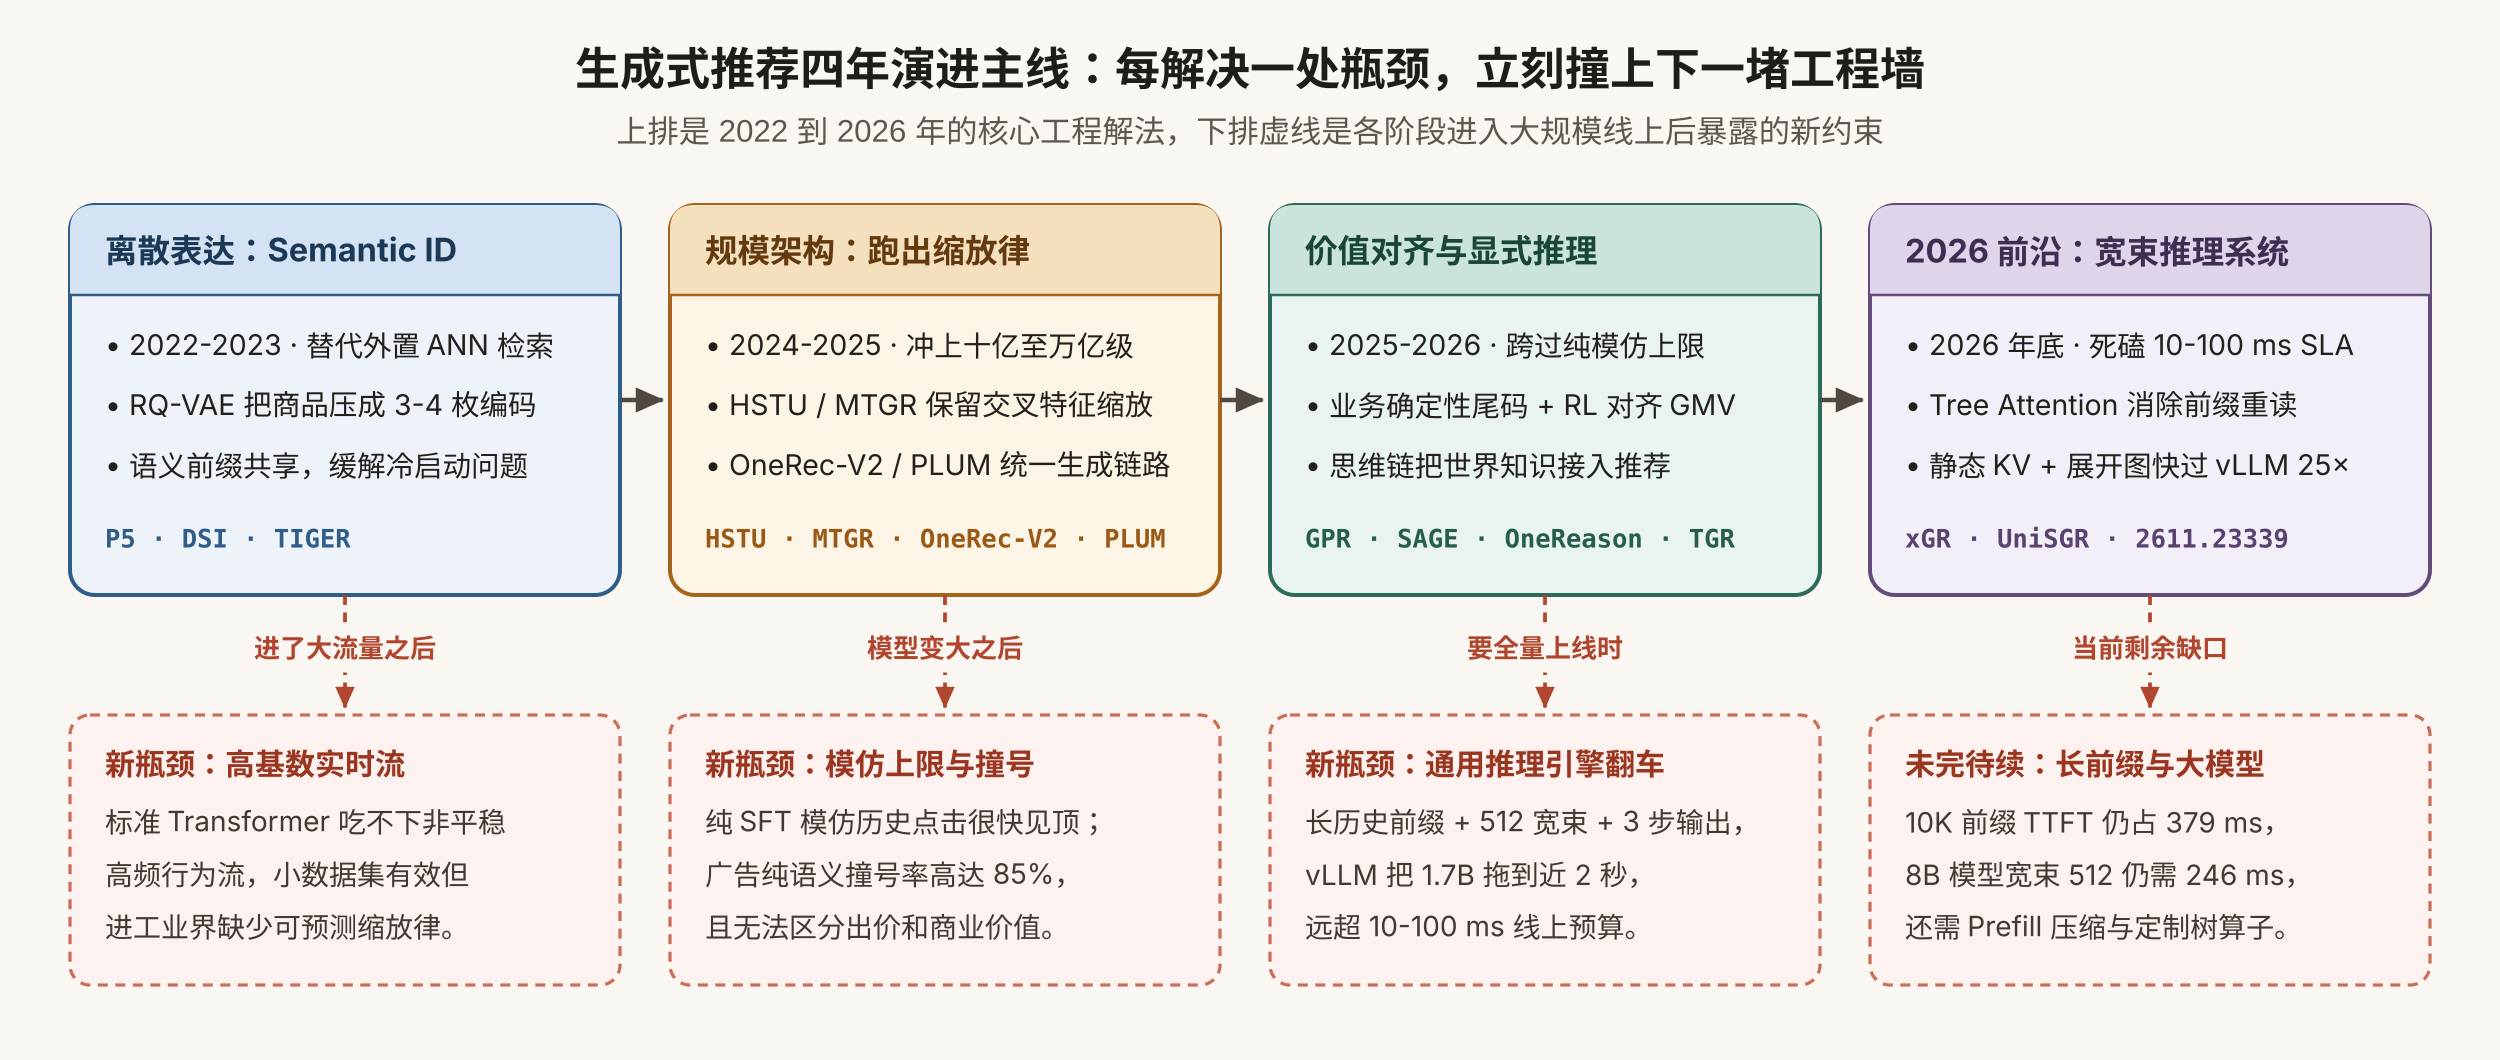
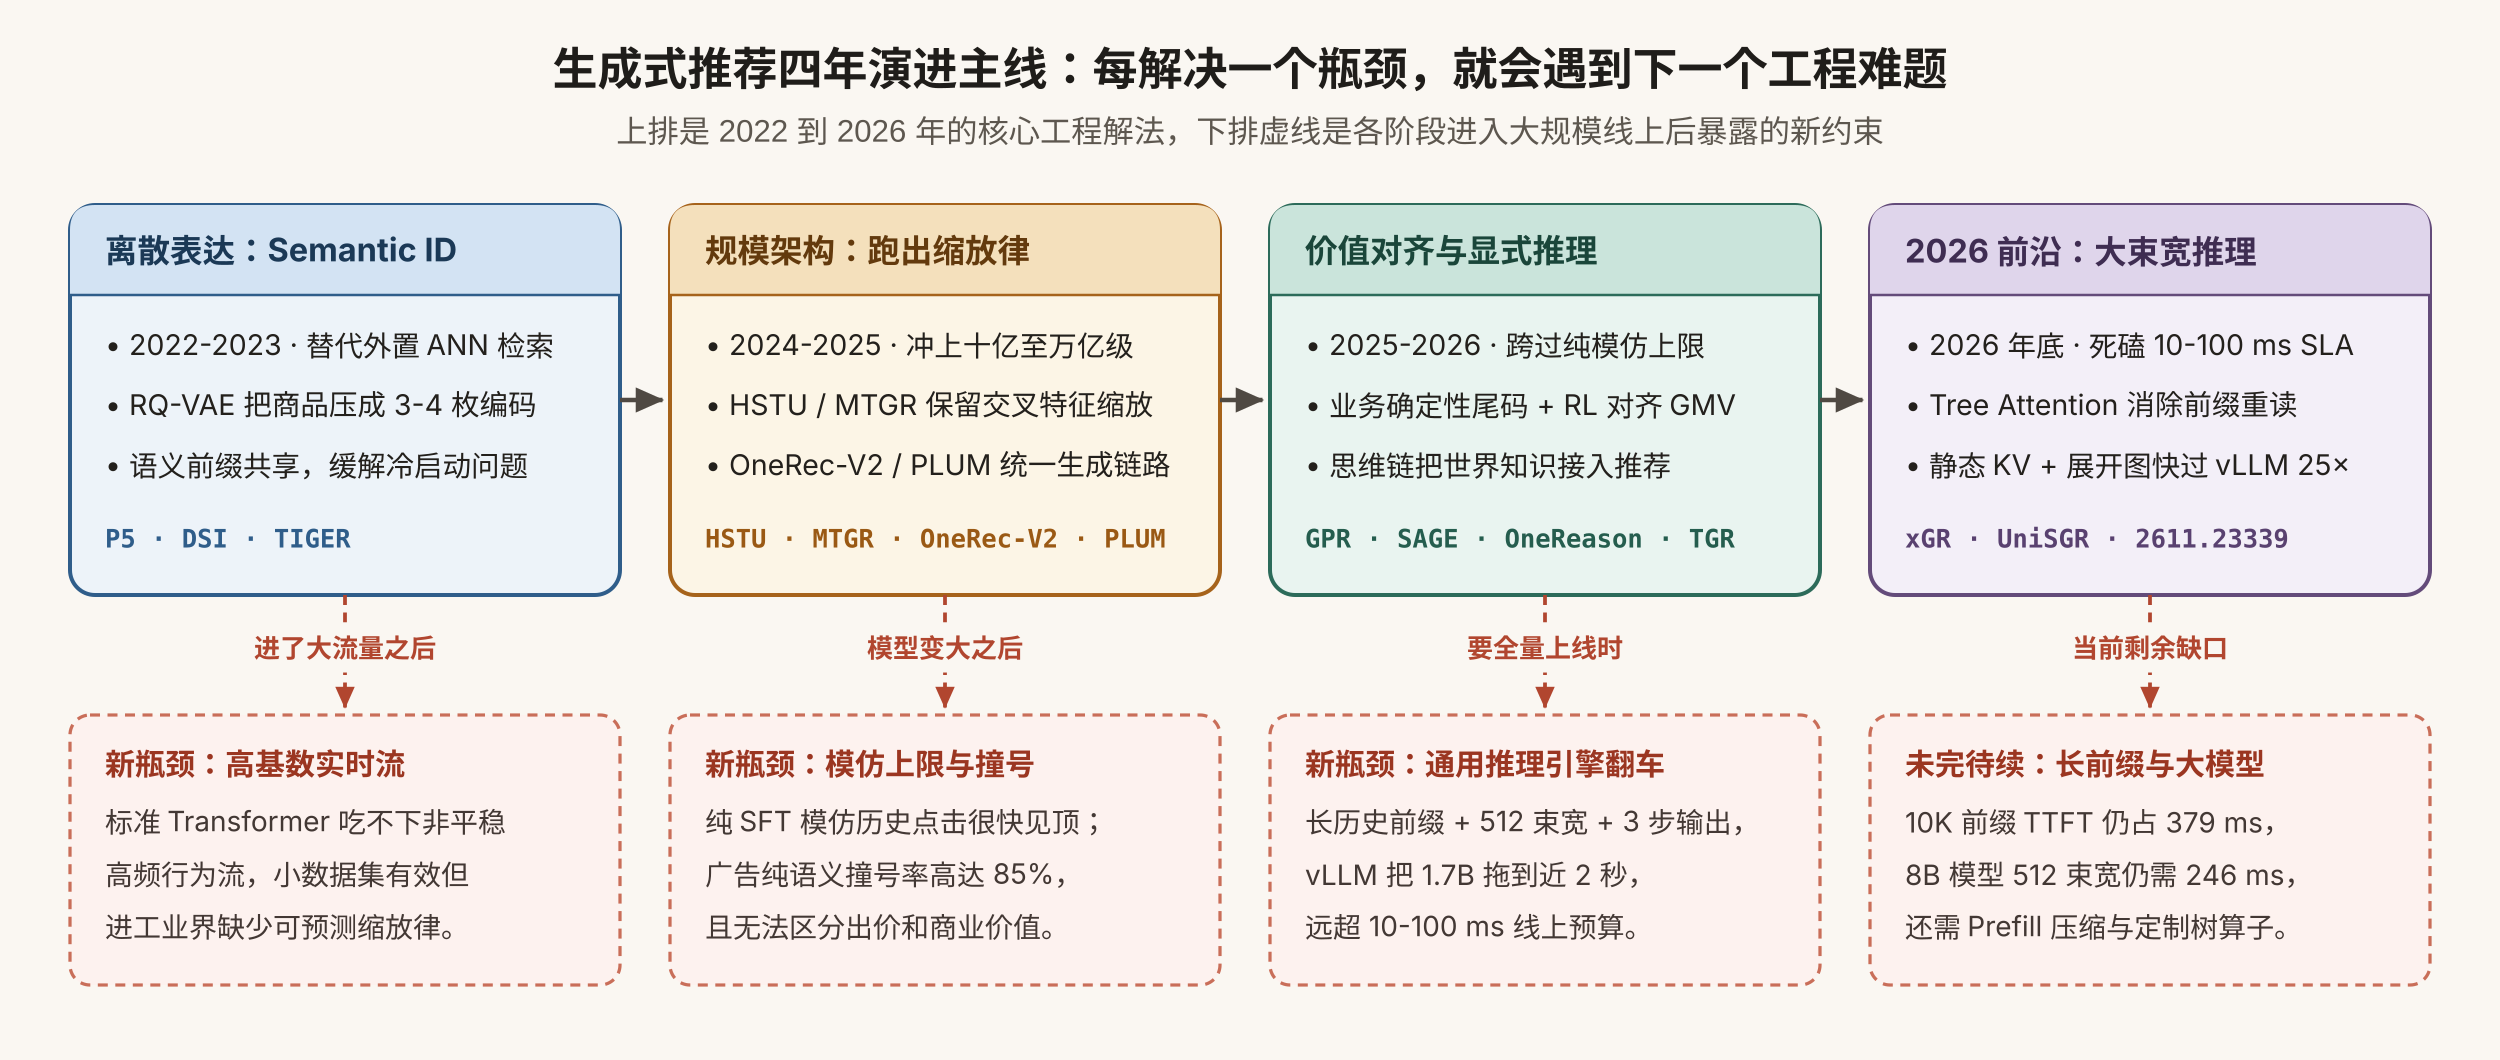
<svg xmlns="http://www.w3.org/2000/svg" viewBox="0 0 1000 424" width="1000" height="424" role="img" aria-labelledby="title desc">
  <defs>
    <marker id="arrow-main" viewBox="0 0 10 10" refX="8.5" refY="5" markerWidth="7" markerHeight="7" orient="auto">
      <path d="M0 1 L9 5 L0 9 z" fill="#4f4942" />
    </marker>
    <marker id="arrow-fail" viewBox="0 0 10 10" refX="8.5" refY="5" markerWidth="6.5" markerHeight="6.5" orient="auto">
      <path d="M0 1 L9 5 L0 9 z" fill="#b1462f" />
    </marker>
  </defs>
  <rect width="1000" height="424" fill="#faf7f2" />
-   <text font-family="-apple-system, BlinkMacSystemFont, 'PingFang SC', 'Hiragino Sans GB', 'Segoe UI', Arial, sans-serif" x="500" y="34" font-size="18" font-weight="700" fill="#1f1d1a" text-anchor="middle">生成式推荐四年演进主线：每解决一处瓶颈，立刻撞上下一堵工程墙</text>
+   <text font-family="-apple-system, BlinkMacSystemFont, 'PingFang SC', 'Hiragino Sans GB', 'Segoe UI', Arial, sans-serif" x="500" y="34" font-size="18" font-weight="700" fill="#1f1d1a" text-anchor="middle">生成式推荐四年演进主线：每解决一个瓶颈，就会遇到下一个工程难题</text>
  <text font-family="-apple-system, BlinkMacSystemFont, 'PingFang SC', 'Hiragino Sans GB', 'Segoe UI', Arial, sans-serif" x="500" y="57" font-size="12.5" fill="#5d574f" text-anchor="middle">上排是 2022 到 2026 年的核心工程解法，下排虚线是各阶段进入大规模线上后暴露的新约束</text>
  <rect x="28" y="82" width="220" height="156" rx="10" fill="#edf3f9" stroke="#2f5d8a" stroke-width="1.6" />
  <path d="M38 82 H238 Q248 82 248 92 V118 H28 V92 Q28 82 38 82 Z" fill="#d3e3f3" />
  <line x1="28" y1="118" x2="248" y2="118" stroke="#2f5d8a" stroke-width="1" />
  <text font-family="-apple-system, BlinkMacSystemFont, 'PingFang SC', 'Hiragino Sans GB', sans-serif" x="42" y="105" font-size="13" font-weight="700" fill="#1b3956">离散表达：Semantic ID</text>
  <text font-family="-apple-system, BlinkMacSystemFont, 'PingFang SC', 'Hiragino Sans GB', sans-serif" x="42" y="142" font-size="11.4" fill="#23201c">• 2022-2023 · 替代外置 ANN 检索</text>
  <text font-family="-apple-system, BlinkMacSystemFont, 'PingFang SC', 'Hiragino Sans GB', sans-serif" x="42" y="166" font-size="11.4" fill="#23201c">• RQ-VAE 把商品压成 3-4 枚编码</text>
  <text font-family="-apple-system, BlinkMacSystemFont, 'PingFang SC', 'Hiragino Sans GB', sans-serif" x="42" y="190" font-size="11.4" fill="#23201c">• 语义前缀共享，缓解冷启动问题</text>
  <text font-family="ui-monospace, SFMono-Regular, Menlo, monospace" x="42" y="219" font-size="10.2" font-weight="600" fill="#2f5d8a">P5 · DSI · TIGER</text>
  <rect x="268" y="82" width="220" height="156" rx="10" fill="#fcf5e6" stroke="#a6631b" stroke-width="1.6" />
  <path d="M278 82 H478 Q488 82 488 92 V118 H268 V92 Q268 82 278 82 Z" fill="#f4e0bc" />
  <line x1="268" y1="118" x2="488" y2="118" stroke="#a6631b" stroke-width="1" />
  <text font-family="-apple-system, BlinkMacSystemFont, 'PingFang SC', 'Hiragino Sans GB', sans-serif" x="282" y="105" font-size="13" font-weight="700" fill="#633a0d">规模架构：跑出缩放律</text>
  <text font-family="-apple-system, BlinkMacSystemFont, 'PingFang SC', 'Hiragino Sans GB', sans-serif" x="282" y="142" font-size="11.4" fill="#23201c">• 2024-2025 · 冲上十亿至万亿级</text>
  <text font-family="-apple-system, BlinkMacSystemFont, 'PingFang SC', 'Hiragino Sans GB', sans-serif" x="282" y="166" font-size="11.4" fill="#23201c">• HSTU / MTGR 保留交叉特征缩放</text>
  <text font-family="-apple-system, BlinkMacSystemFont, 'PingFang SC', 'Hiragino Sans GB', sans-serif" x="282" y="190" font-size="11.4" fill="#23201c">• OneRec-V2 / PLUM 统一生成链路</text>
  <text font-family="ui-monospace, SFMono-Regular, Menlo, monospace" x="282" y="219" font-size="10.2" font-weight="600" fill="#9a5914">HSTU · MTGR · OneRec-V2 · PLUM</text>
  <rect x="508" y="82" width="220" height="156" rx="10" fill="#e9f4f0" stroke="#2c6b5a" stroke-width="1.6" />
  <path d="M518 82 H718 Q728 82 728 92 V118 H508 V92 Q508 82 518 82 Z" fill="#cae4db" />
  <line x1="508" y1="118" x2="728" y2="118" stroke="#2c6b5a" stroke-width="1" />
  <text font-family="-apple-system, BlinkMacSystemFont, 'PingFang SC', 'Hiragino Sans GB', sans-serif" x="522" y="105" font-size="13" font-weight="700" fill="#1a463a">价值对齐与显式推理</text>
  <text font-family="-apple-system, BlinkMacSystemFont, 'PingFang SC', 'Hiragino Sans GB', sans-serif" x="522" y="142" font-size="11.4" fill="#23201c">• 2025-2026 · 跨过纯模仿上限</text>
  <text font-family="-apple-system, BlinkMacSystemFont, 'PingFang SC', 'Hiragino Sans GB', sans-serif" x="522" y="166" font-size="11.4" fill="#23201c">• 业务确定性尾码 + RL 对齐 GMV</text>
  <text font-family="-apple-system, BlinkMacSystemFont, 'PingFang SC', 'Hiragino Sans GB', sans-serif" x="522" y="190" font-size="11.4" fill="#23201c">• 思维链把世界知识接入推荐</text>
  <text font-family="ui-monospace, SFMono-Regular, Menlo, monospace" x="522" y="219" font-size="10.2" font-weight="600" fill="#255d4e">GPR · SAGE · OneReason · TGR</text>
  <rect x="748" y="82" width="224" height="156" rx="10" fill="#f3eff8" stroke="#634b7a" stroke-width="1.6" />
  <path d="M758 82 H962 Q972 82 972 92 V118 H748 V92 Q748 82 758 82 Z" fill="#dfd5eb" />
  <line x1="748" y1="118" x2="972" y2="118" stroke="#634b7a" stroke-width="1" />
-   <text font-family="-apple-system, BlinkMacSystemFont, 'PingFang SC', 'Hiragino Sans GB', sans-serif" x="762" y="105" font-size="13" font-weight="700" fill="#3f2d52">2026 前沿：宽束推理系统</text>
+   <text font-family="-apple-system, BlinkMacSystemFont, 'PingFang SC', 'Hiragino Sans GB', sans-serif" x="762" y="105" font-size="13" font-weight="700" fill="#3f2d52">2026 前沿：大束宽推理</text>
  <text font-family="-apple-system, BlinkMacSystemFont, 'PingFang SC', 'Hiragino Sans GB', sans-serif" x="762" y="142" font-size="11.4" fill="#23201c">• 2026 年底 · 死磕 10-100 ms SLA</text>
  <text font-family="-apple-system, BlinkMacSystemFont, 'PingFang SC', 'Hiragino Sans GB', sans-serif" x="762" y="166" font-size="11.4" fill="#23201c">• Tree Attention 消除前缀重读</text>
  <text font-family="-apple-system, BlinkMacSystemFont, 'PingFang SC', 'Hiragino Sans GB', sans-serif" x="762" y="190" font-size="11.4" fill="#23201c">• 静态 KV + 展开图快过 vLLM 25×</text>
  <text font-family="ui-monospace, SFMono-Regular, Menlo, monospace" x="762" y="219" font-size="10.2" font-weight="600" fill="#594170">xGR · UniSGR · 2611.23339</text>
  <line x1="248" y1="160" x2="265" y2="160" stroke="#4f4942" stroke-width="1.8" marker-end="url(#arrow-main)" />
  <line x1="488" y1="160" x2="505" y2="160" stroke="#4f4942" stroke-width="1.8" marker-end="url(#arrow-main)" />
  <line x1="728" y1="160" x2="745" y2="160" stroke="#4f4942" stroke-width="1.8" marker-end="url(#arrow-main)" />
  <line x1="138" y1="238" x2="138" y2="283" stroke="#b1462f" stroke-width="1.5" stroke-dasharray="4 3" marker-end="url(#arrow-fail)" />
  <line x1="378" y1="238" x2="378" y2="283" stroke="#b1462f" stroke-width="1.5" stroke-dasharray="4 3" marker-end="url(#arrow-fail)" />
  <line x1="618" y1="238" x2="618" y2="283" stroke="#b1462f" stroke-width="1.5" stroke-dasharray="4 3" marker-end="url(#arrow-fail)" />
  <line x1="860" y1="238" x2="860" y2="283" stroke="#b1462f" stroke-width="1.5" stroke-dasharray="4 3" marker-end="url(#arrow-fail)" />
  <rect x="82" y="249" width="112" height="20" rx="4" fill="#faf7f2" />
  <text font-family="-apple-system, BlinkMacSystemFont, 'PingFang SC', sans-serif" x="138" y="263" font-size="10.4" font-weight="600" fill="#b1462f" text-anchor="middle">进了大流量之后</text>
  <rect x="322" y="249" width="112" height="20" rx="4" fill="#faf7f2" />
  <text font-family="-apple-system, BlinkMacSystemFont, 'PingFang SC', sans-serif" x="378" y="263" font-size="10.4" font-weight="600" fill="#b1462f" text-anchor="middle">模型变大之后</text>
  <rect x="562" y="249" width="112" height="20" rx="4" fill="#faf7f2" />
  <text font-family="-apple-system, BlinkMacSystemFont, 'PingFang SC', sans-serif" x="618" y="263" font-size="10.4" font-weight="600" fill="#b1462f" text-anchor="middle">要全量上线时</text>
  <rect x="804" y="249" width="112" height="20" rx="4" fill="#faf7f2" />
  <text font-family="-apple-system, BlinkMacSystemFont, 'PingFang SC', sans-serif" x="860" y="263" font-size="10.4" font-weight="600" fill="#b1462f" text-anchor="middle">当前剩余缺口</text>
  <rect x="28" y="286" width="220" height="108" rx="8" fill="#fdf2ef" stroke="#c96e59" stroke-width="1.3" stroke-dasharray="4 3" />
  <text font-family="-apple-system, BlinkMacSystemFont, 'PingFang SC', sans-serif" x="42" y="310" font-size="12" font-weight="700" fill="#9b3621">新瓶颈：高基数实时流</text>
  <text font-family="-apple-system, BlinkMacSystemFont, 'PingFang SC', sans-serif" x="42" y="333" font-size="11.2" fill="#433834">标准 Transformer 吃不下非平稳</text>
  <text font-family="-apple-system, BlinkMacSystemFont, 'PingFang SC', sans-serif" x="42" y="354" font-size="11.2" fill="#433834">高频行为流，小数据集有效但</text>
  <text font-family="-apple-system, BlinkMacSystemFont, 'PingFang SC', sans-serif" x="42" y="375" font-size="11.2" fill="#433834">进工业界缺少可预测缩放律。</text>
  <rect x="268" y="286" width="220" height="108" rx="8" fill="#fdf2ef" stroke="#c96e59" stroke-width="1.3" stroke-dasharray="4 3" />
  <text font-family="-apple-system, BlinkMacSystemFont, 'PingFang SC', sans-serif" x="282" y="310" font-size="12" font-weight="700" fill="#9b3621">新瓶颈：模仿上限与撞号</text>
  <text font-family="-apple-system, BlinkMacSystemFont, 'PingFang SC', sans-serif" x="282" y="333" font-size="11.2" fill="#433834">纯 SFT 模仿历史点击很快见顶；</text>
  <text font-family="-apple-system, BlinkMacSystemFont, 'PingFang SC', sans-serif" x="282" y="354" font-size="11.2" fill="#433834">广告纯语义撞号率高达 85%，</text>
  <text font-family="-apple-system, BlinkMacSystemFont, 'PingFang SC', sans-serif" x="282" y="375" font-size="11.2" fill="#433834">且无法区分出价和商业价值。</text>
  <rect x="508" y="286" width="220" height="108" rx="8" fill="#fdf2ef" stroke="#c96e59" stroke-width="1.3" stroke-dasharray="4 3" />
  <text font-family="-apple-system, BlinkMacSystemFont, 'PingFang SC', sans-serif" x="522" y="310" font-size="12" font-weight="700" fill="#9b3621">新瓶颈：通用推理引擎翻车</text>
-   <text font-family="-apple-system, BlinkMacSystemFont, 'PingFang SC', sans-serif" x="522" y="333" font-size="11.2" fill="#433834">长历史前缀 + 512 宽束 + 3 步输出，</text>
+   <text font-family="-apple-system, BlinkMacSystemFont, 'PingFang SC', sans-serif" x="522" y="333" font-size="11.2" fill="#433834">长历史前缀 + 512 束宽 + 3 步输出，</text>
  <text font-family="-apple-system, BlinkMacSystemFont, 'PingFang SC', sans-serif" x="522" y="354" font-size="11.2" fill="#433834">vLLM 把 1.7B 拖到近 2 秒，</text>
  <text font-family="-apple-system, BlinkMacSystemFont, 'PingFang SC', sans-serif" x="522" y="375" font-size="11.2" fill="#433834">远超 10-100 ms 线上预算。</text>
  <rect x="748" y="286" width="224" height="108" rx="8" fill="#fdf2ef" stroke="#c96e59" stroke-width="1.3" stroke-dasharray="4 3" />
  <text font-family="-apple-system, BlinkMacSystemFont, 'PingFang SC', sans-serif" x="762" y="310" font-size="12" font-weight="700" fill="#9b3621">未完待续：长前缀与大模型</text>
  <text font-family="-apple-system, BlinkMacSystemFont, 'PingFang SC', sans-serif" x="762" y="333" font-size="11.2" fill="#433834">10K 前缀 TTFT 仍占 379 ms，</text>
-   <text font-family="-apple-system, BlinkMacSystemFont, 'PingFang SC', sans-serif" x="762" y="354" font-size="11.2" fill="#433834">8B 模型宽束 512 仍需 246 ms，</text>
+   <text font-family="-apple-system, BlinkMacSystemFont, 'PingFang SC', sans-serif" x="762" y="354" font-size="11.2" fill="#433834">8B 模型 512 束宽仍需 246 ms，</text>
  <text font-family="-apple-system, BlinkMacSystemFont, 'PingFang SC', sans-serif" x="762" y="375" font-size="11.2" fill="#433834">还需 Prefill 压缩与定制树算子。</text>
</svg>
